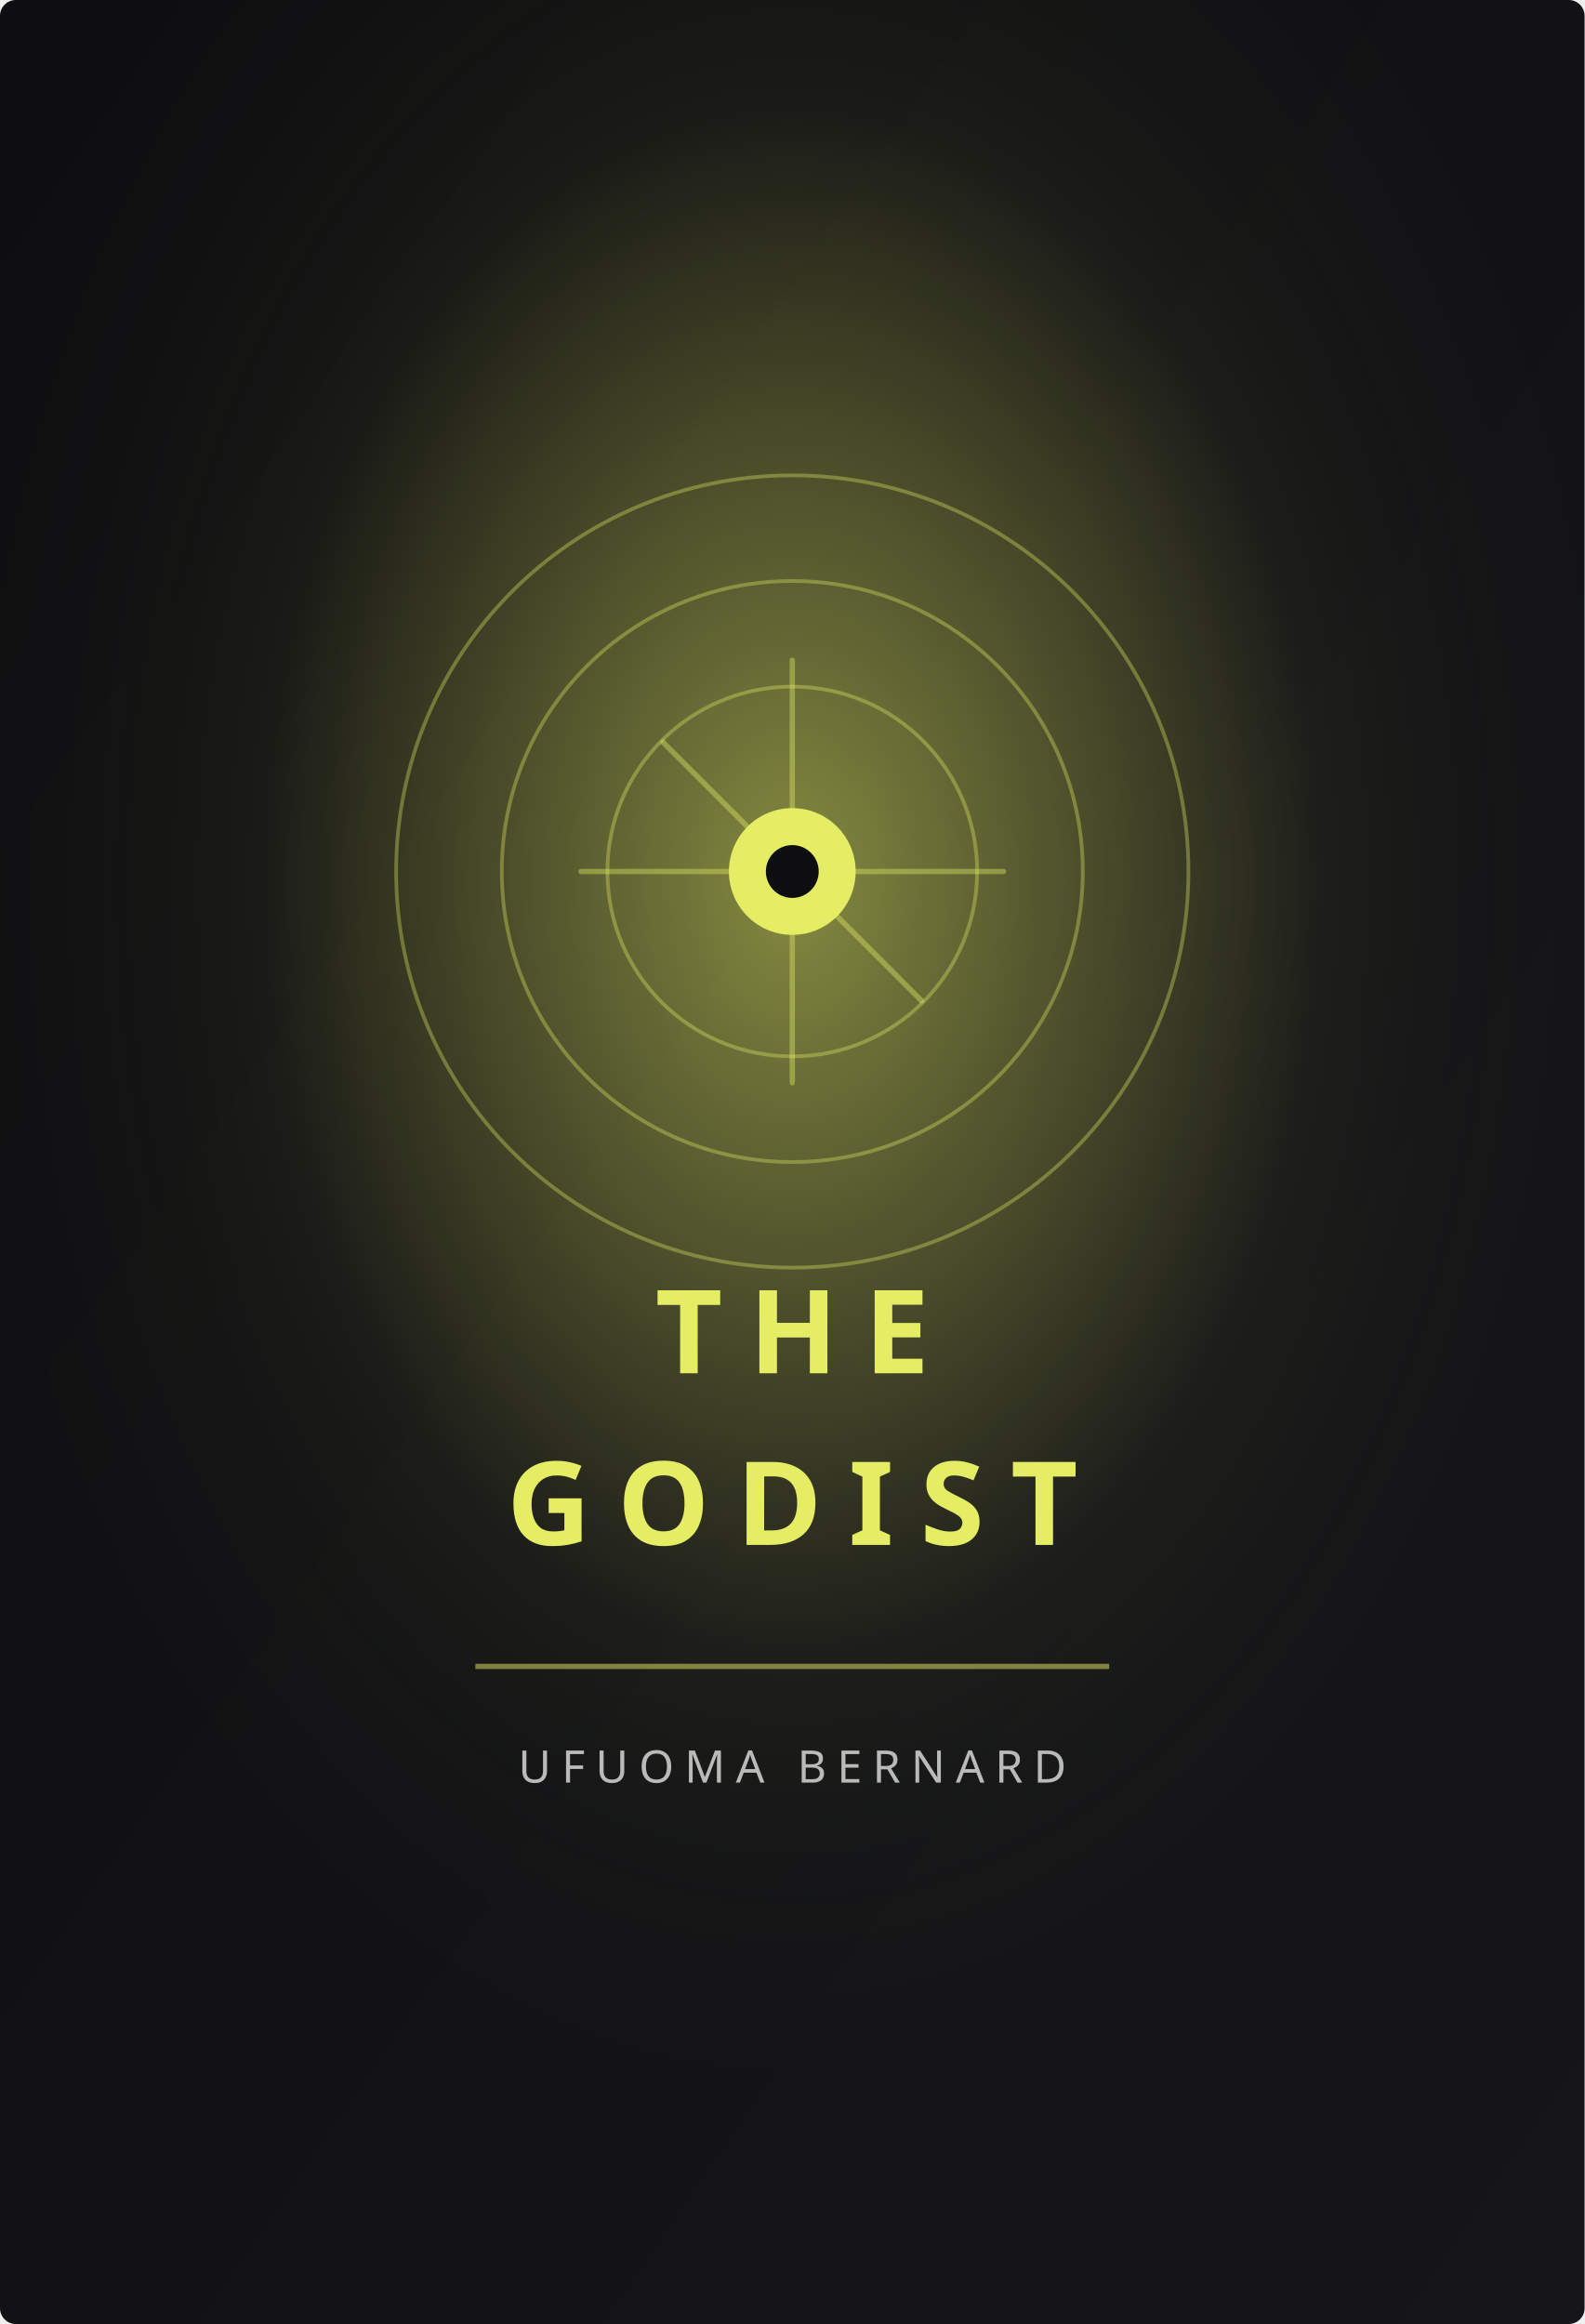
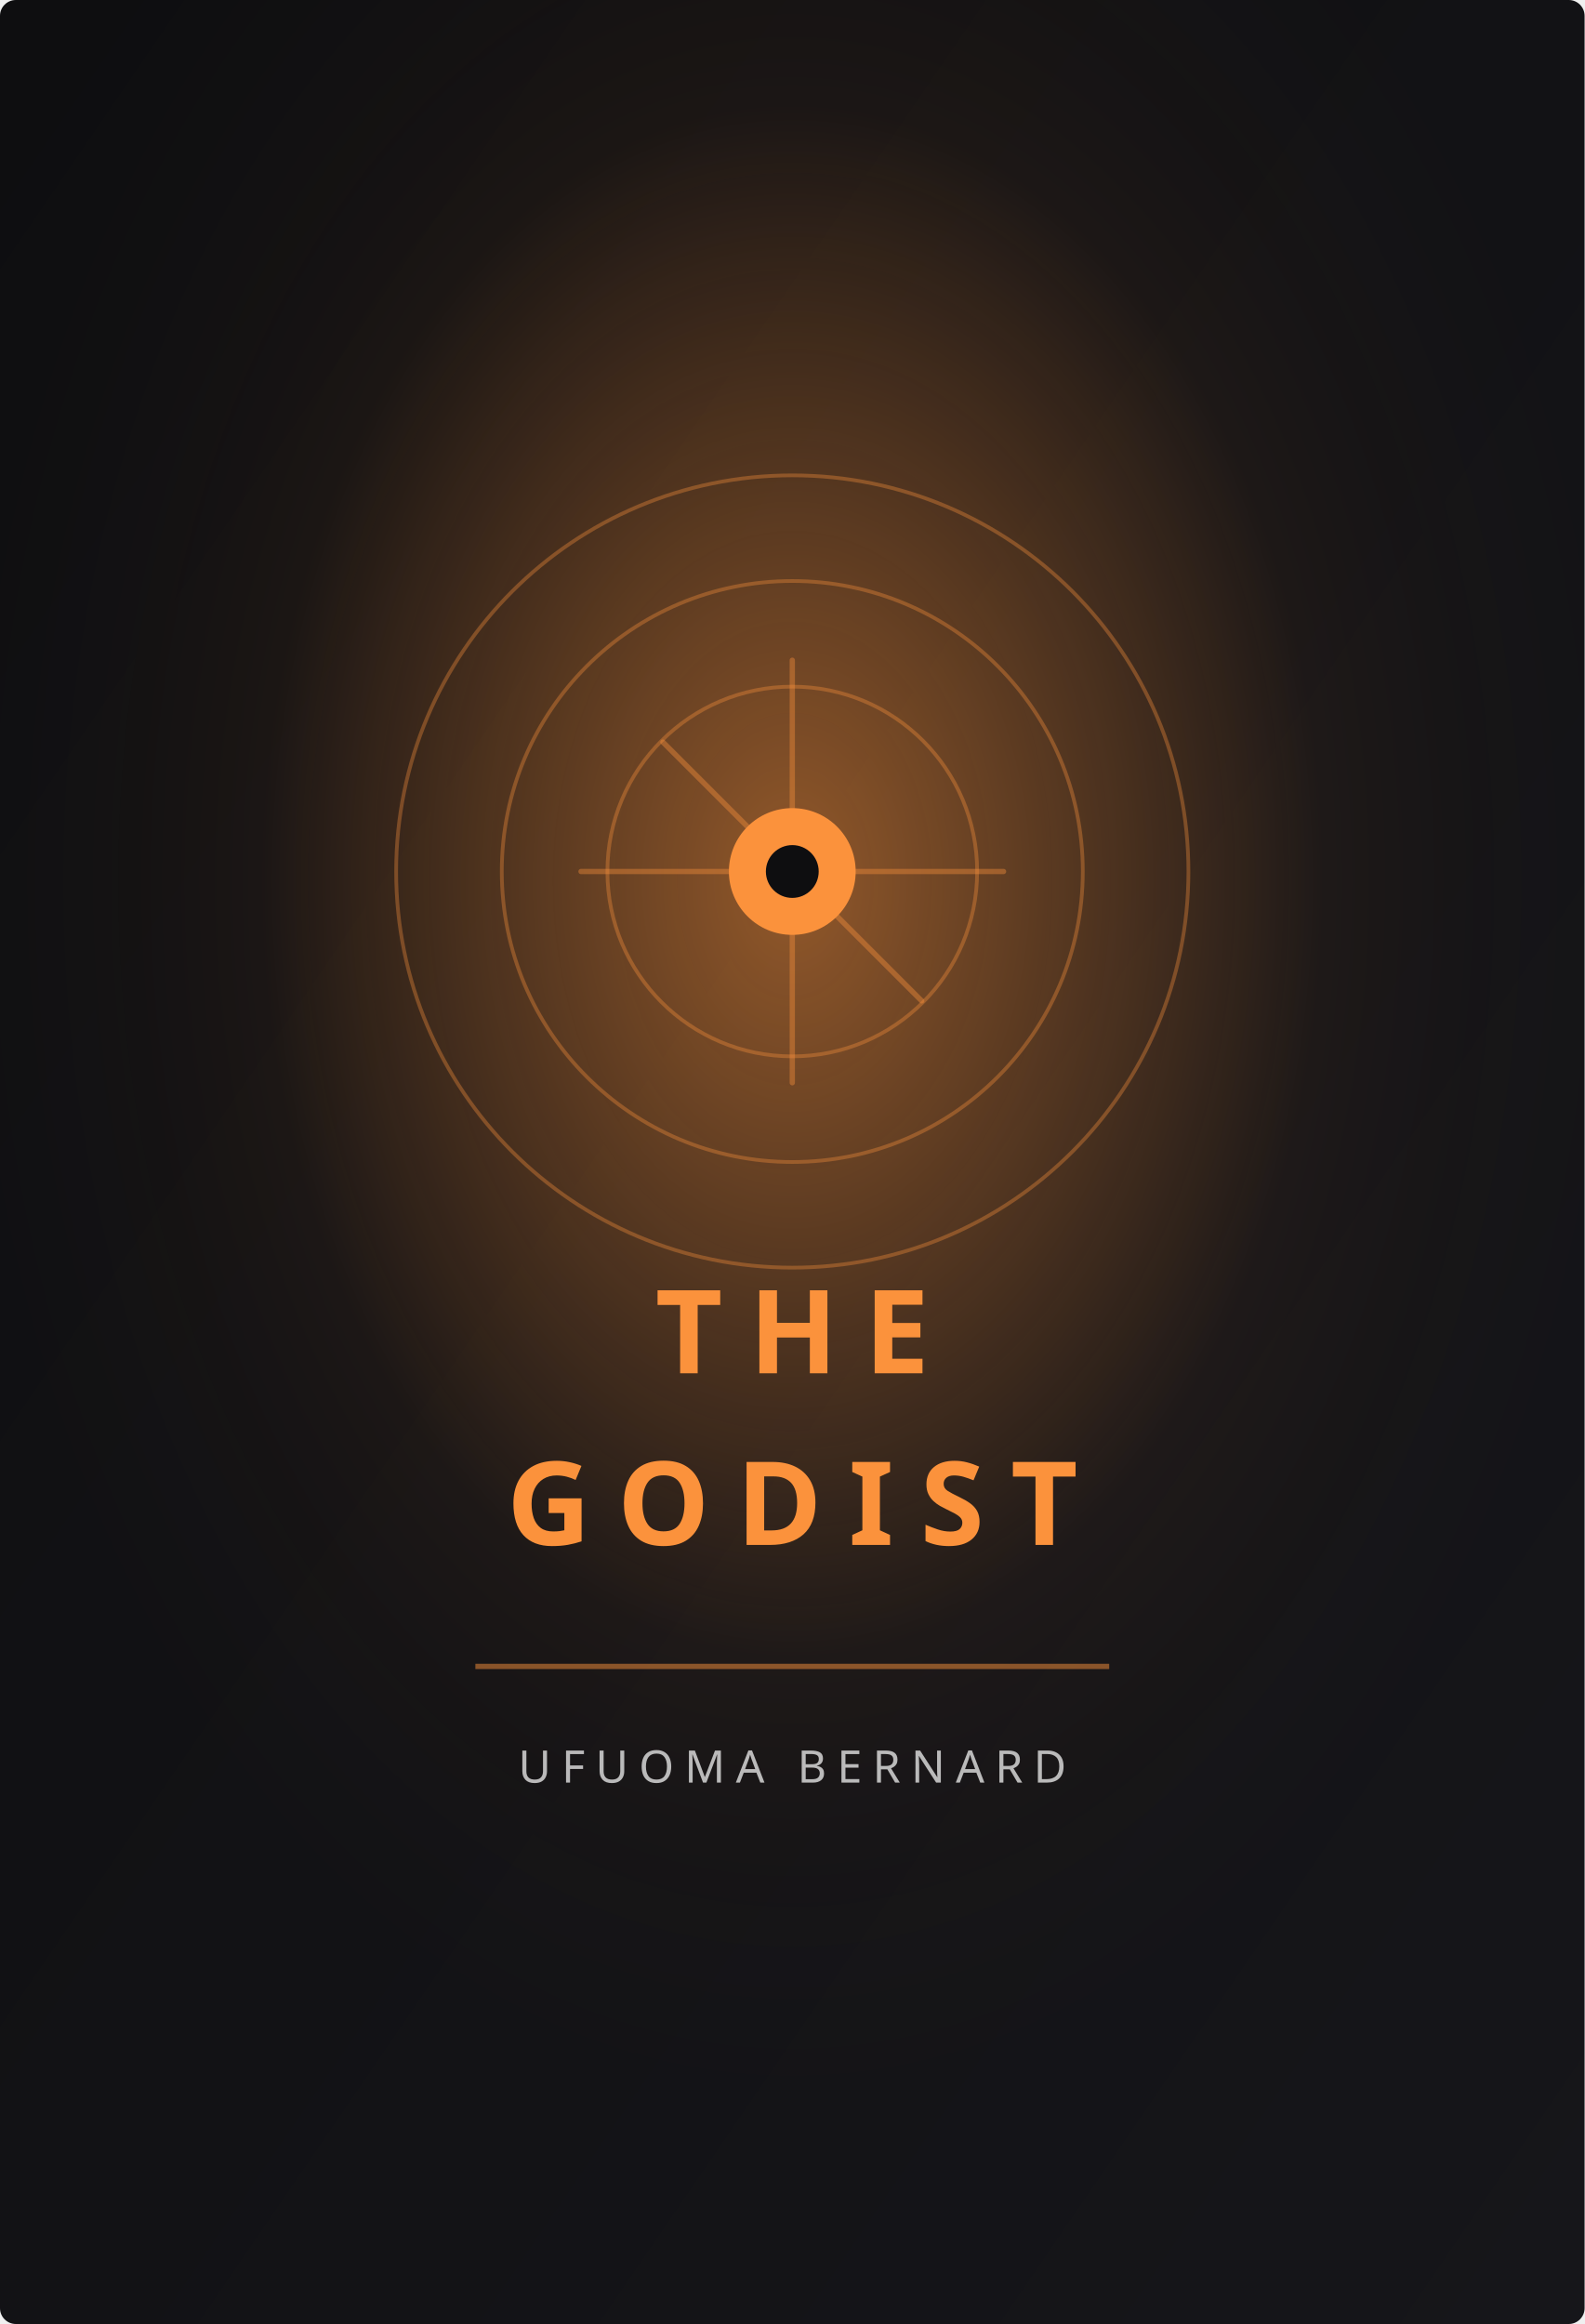
<svg xmlns="http://www.w3.org/2000/svg" viewBox="0 0 600 880" width="600" height="880">
  <defs>
    <linearGradient id="b1g" x1="0" y1="0" x2="1" y2="1">
      <stop offset="0%" stop-color="#0e0e10" />
      <stop offset="100%" stop-color="#16161a" />
    </linearGradient>
    <radialGradient id="b1rad" cx="50%" cy="38%" r="55%">
-       <stop offset="0%" stop-color="#E4ED64" stop-opacity="0.55" />
-       <stop offset="60%" stop-color="#E4ED64" stop-opacity="0.05" />
+       <stop offset="0%" stop-color="#FB923C" stop-opacity="0.55" />
+       <stop offset="60%" stop-color="#FB923C" stop-opacity="0.05" />
      <stop offset="100%" stop-color="#0b0b0b" stop-opacity="0" />
    </radialGradient>
  </defs>
  <rect width="600" height="880" rx="6" fill="url(#b1g)" />
  <rect width="600" height="880" rx="6" fill="url(#b1rad)" />
-   <g fill="none" stroke="#E4ED64" stroke-opacity="0.35" stroke-width="1.4">
+   <g fill="none" stroke="#FB923C" stroke-opacity="0.35" stroke-width="1.4">
    <circle cx="300" cy="330" r="70" />
    <circle cx="300" cy="330" r="110" />
    <circle cx="300" cy="330" r="150" />
  </g>
-   <g stroke="#E4ED64" stroke-opacity="0.4" stroke-width="2" stroke-linecap="round">
+   <g stroke="#FB923C" stroke-opacity="0.4" stroke-width="2" stroke-linecap="round">
    <line x1="300" y1="330" x2="300" y2="250" />
    <line x1="300" y1="330" x2="300" y2="410" />
    <line x1="300" y1="330" x2="220" y2="330" />
    <line x1="300" y1="330" x2="380" y2="330" />
    <line x1="300" y1="330" x2="251" y2="281" />
    <line x1="300" y1="330" x2="349" y2="379" />
  </g>
-   <circle cx="300" cy="330" r="24" fill="#E4ED64" />
+   <circle cx="300" cy="330" r="24" fill="#FB923C" />
  <circle cx="300" cy="330" r="10" fill="#0e0e10" />
-   <text x="300" y="520" text-anchor="middle" font-family="Verdana, Geneva, sans-serif" font-size="44" font-weight="bold" letter-spacing="10" fill="#E4ED64">THE</text>
-   <text x="300" y="585" text-anchor="middle" font-family="Verdana, Geneva, sans-serif" font-size="44" font-weight="bold" letter-spacing="10" fill="#E4ED64">GODIST</text>
-   <rect x="180" y="630" width="240" height="2" fill="#E4ED64" fill-opacity="0.5" />
+   <text x="300" y="520" text-anchor="middle" font-family="Verdana, Geneva, sans-serif" font-size="44" font-weight="bold" letter-spacing="10" fill="#FB923C">THE</text>
+   <text x="300" y="585" text-anchor="middle" font-family="Verdana, Geneva, sans-serif" font-size="44" font-weight="bold" letter-spacing="10" fill="#FB923C">GODIST</text>
+   <rect x="180" y="630" width="240" height="2" fill="#FB923C" fill-opacity="0.5" />
  <text x="300" y="675" text-anchor="middle" font-family="Verdana, Geneva, sans-serif" font-size="17" letter-spacing="4" fill="#ffffff" fill-opacity="0.7">UFUOMA BERNARD</text>
</svg>
